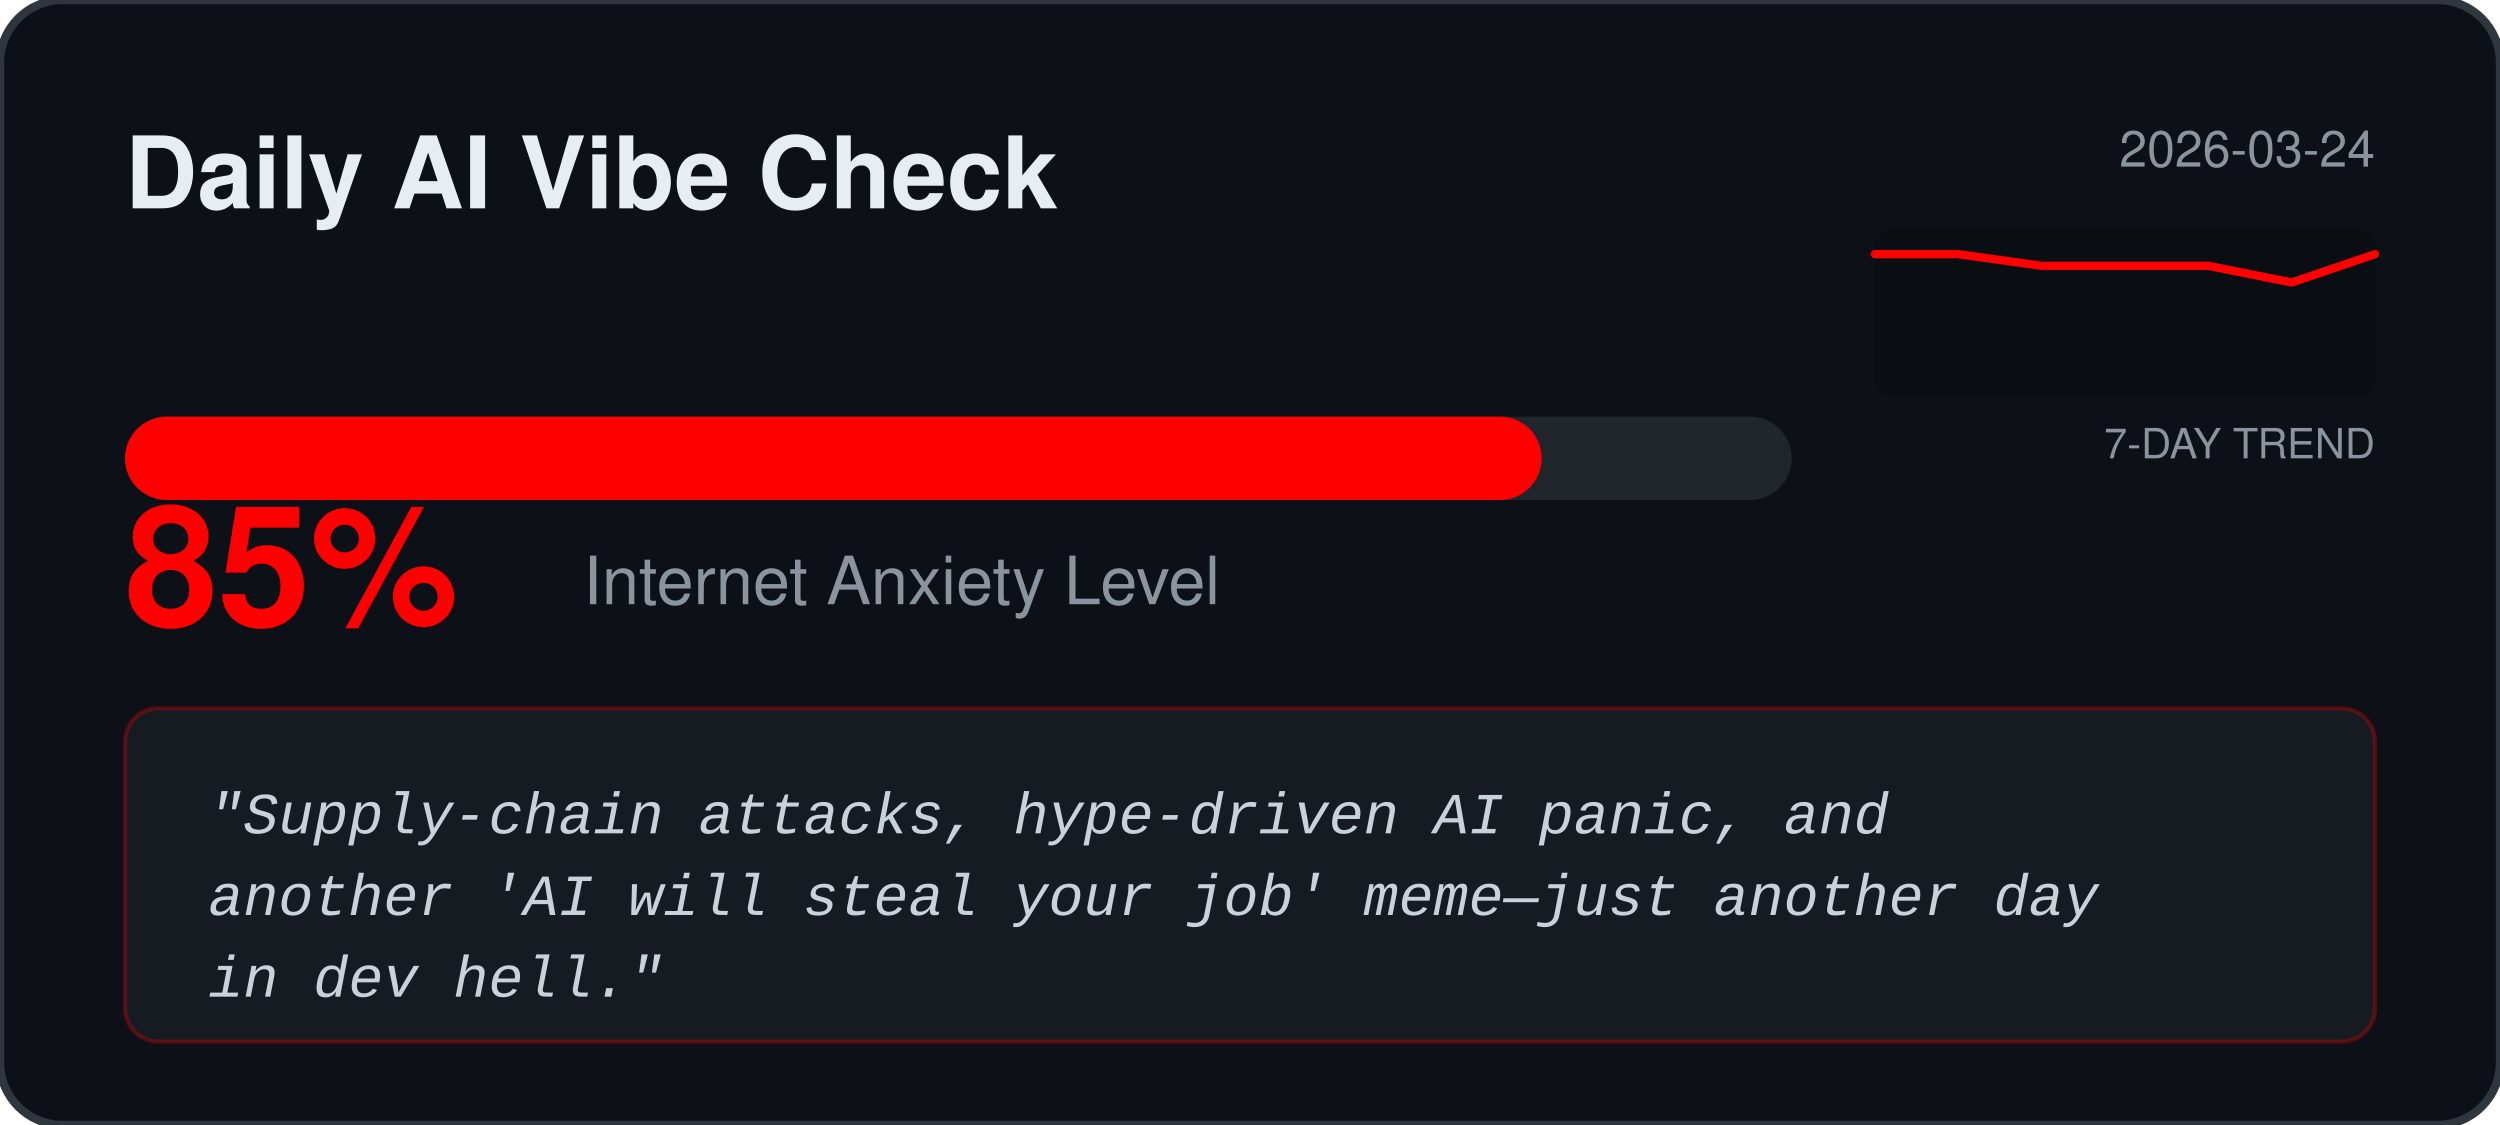
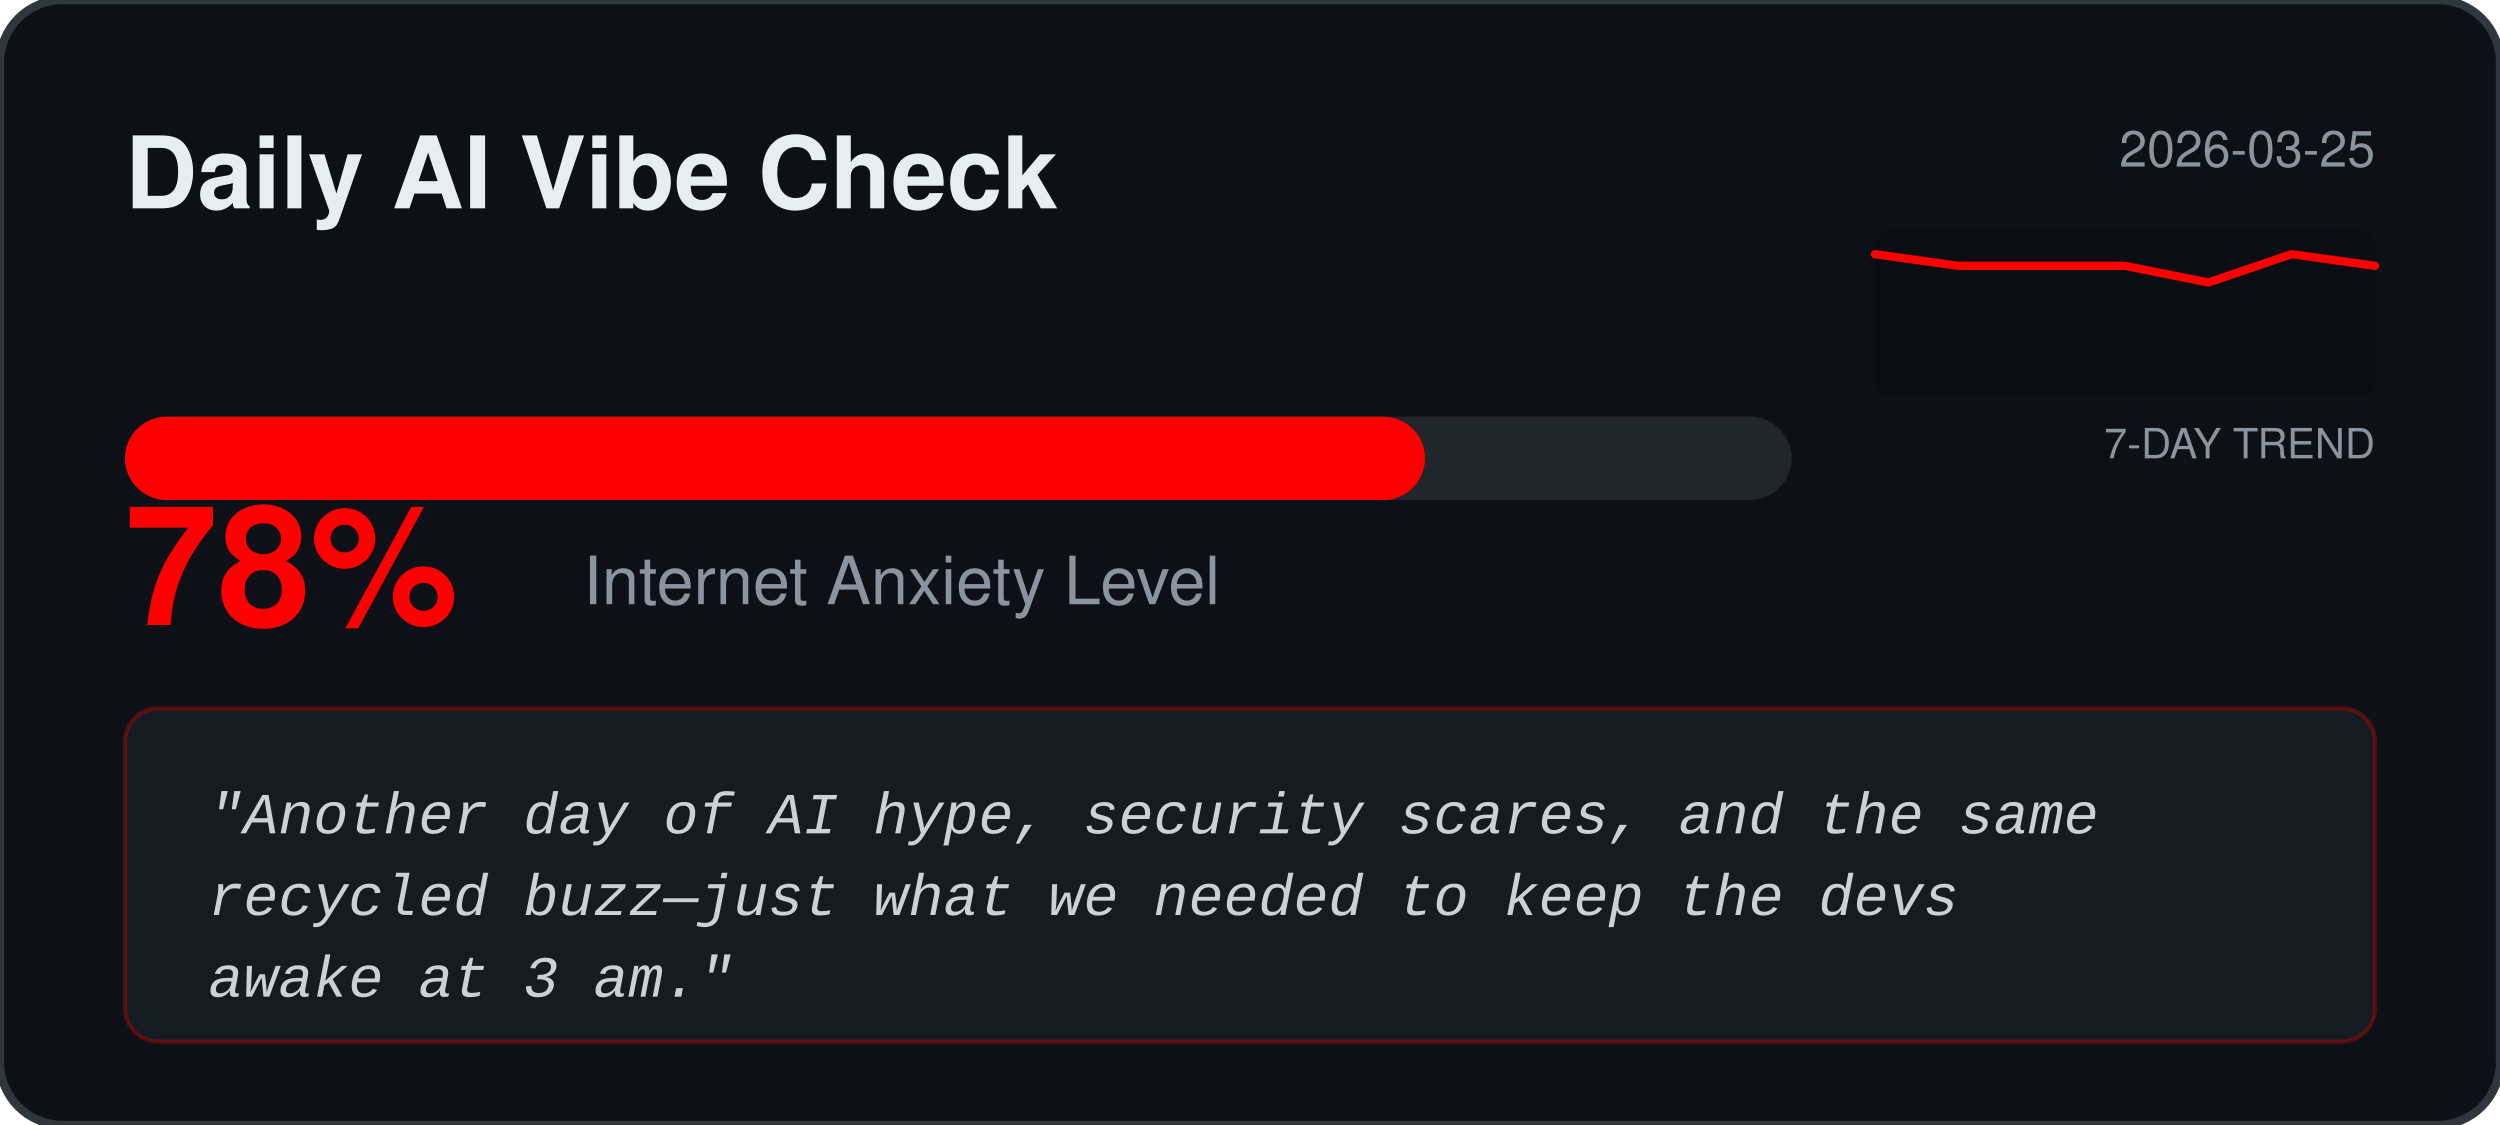
<svg xmlns="http://www.w3.org/2000/svg" width="600" height="270" viewBox="0 0 600 270" fill="none">
  <rect width="600" height="270" rx="15" fill="#0D1117" stroke="#30363D" stroke-width="2" />
  <text x="30" y="50" fill="#E6EDF3" font-family="Segoe UI, Helvetica, sans-serif" font-weight="bold" font-size="24">Daily AI Vibe Check</text>
-   <text x="570" y="40" fill="#8B949E" font-family="Segoe UI, Helvetica, sans-serif" font-size="12" text-anchor="end">2026-03-24</text>
+   <text x="570" y="40" fill="#8B949E" font-family="Segoe UI, Helvetica, sans-serif" font-size="12" text-anchor="end">2026-03-25</text>
  <rect x="450" y="55" width="120" height="40" fill="#000000" fill-opacity="0.2" rx="4" />
  <text x="570" y="110" fill="#8B949E" font-family="Segoe UI, Helvetica, sans-serif" font-size="10" text-anchor="end">7-DAY TREND</text>
-   <polyline points="450.0,61.0 470.0,61.0 490.0,63.8 510.0,63.8 530.0,63.8 550.0,67.8 570.0,61.0" fill="none" stroke="#FF0000" stroke-width="2" stroke-linecap="round" stroke-linejoin="round" />
+   <polyline points="450.0,61.0 470.0,63.8 490.0,63.8 510.0,63.8 530.0,67.8 550.0,61.0 570.0,63.8" fill="none" stroke="#FF0000" stroke-width="2" stroke-linecap="round" stroke-linejoin="round" />
  <rect x="30" y="100" width="400" height="20" rx="10" fill="#21262D" />
-   <rect x="30" y="100" width="340.0" height="20" rx="10" fill="#FF0000" />
-   <text x="30" y="150" fill="#FF0000" font-family="Segoe UI, Helvetica, sans-serif" font-weight="bold" font-size="40">85%</text>
+   <rect x="30" y="100" width="312.0" height="20" rx="10" fill="#FF0000" />
+   <text x="30" y="150" fill="#FF0000" font-family="Segoe UI, Helvetica, sans-serif" font-weight="bold" font-size="40">78%</text>
  <text x="140" y="145" fill="#8B949E" font-family="Segoe UI, Helvetica, sans-serif" font-size="16">Internet Anxiety Level</text>
  <rect x="30" y="170" width="540" height="80" rx="8" fill="#161B22" stroke="#FF0000" stroke-opacity="0.3" />
  <text x="50" y="200" fill="#C9D1D9" font-family="Courier New, monospace" font-size="14" font-style="italic">
-     <tspan x="50" dy="0">"Supply‑chain attacks, hype‑driven AI panic, and</tspan>
-     <tspan x="50" dy="1.4em">another 'AI will steal your job' meme—just another day</tspan>
-     <tspan x="50" dy="1.4em">in dev hell."</tspan>
+     <tspan x="50" dy="0">"Another day of AI hype, security scares, and the same</tspan>
+     <tspan x="50" dy="1.4em">recycled buzz—just what we needed to keep the devs</tspan>
+     <tspan x="50" dy="1.4em">awake at 3 am."</tspan>
  </text>
</svg>
